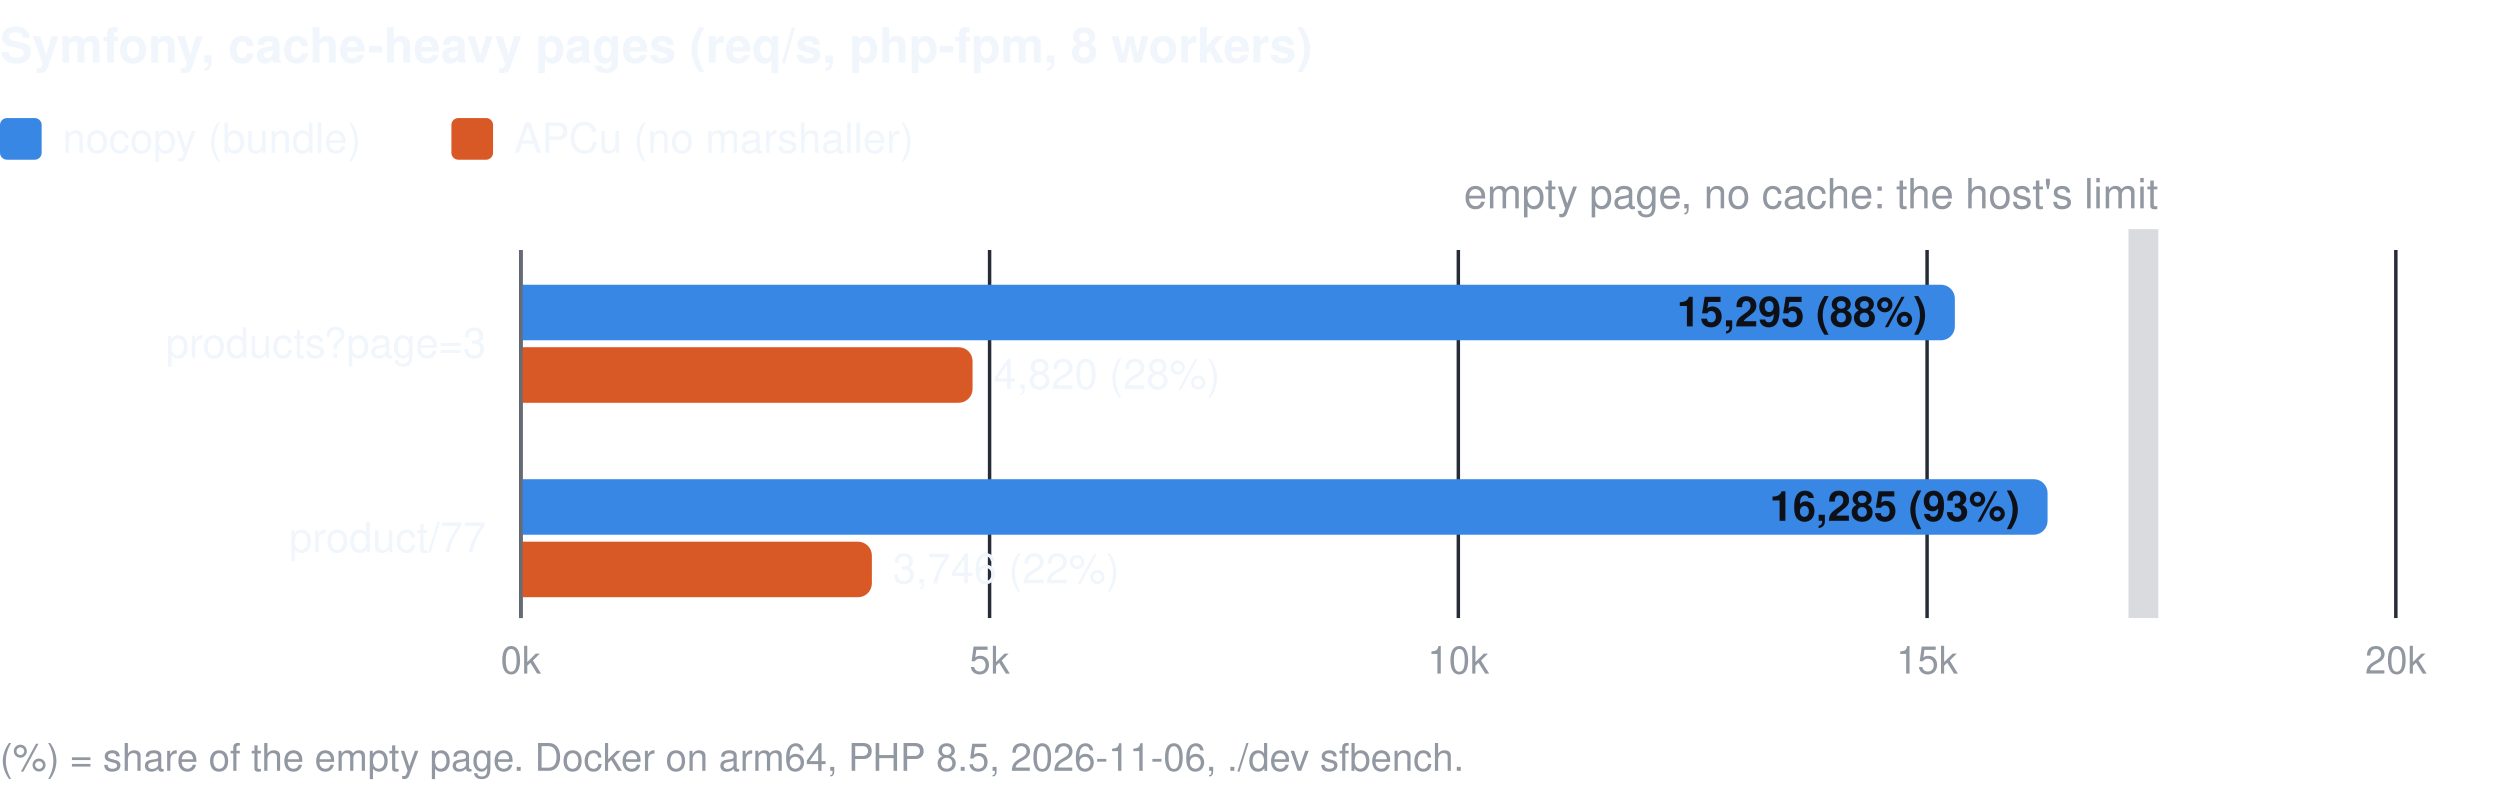
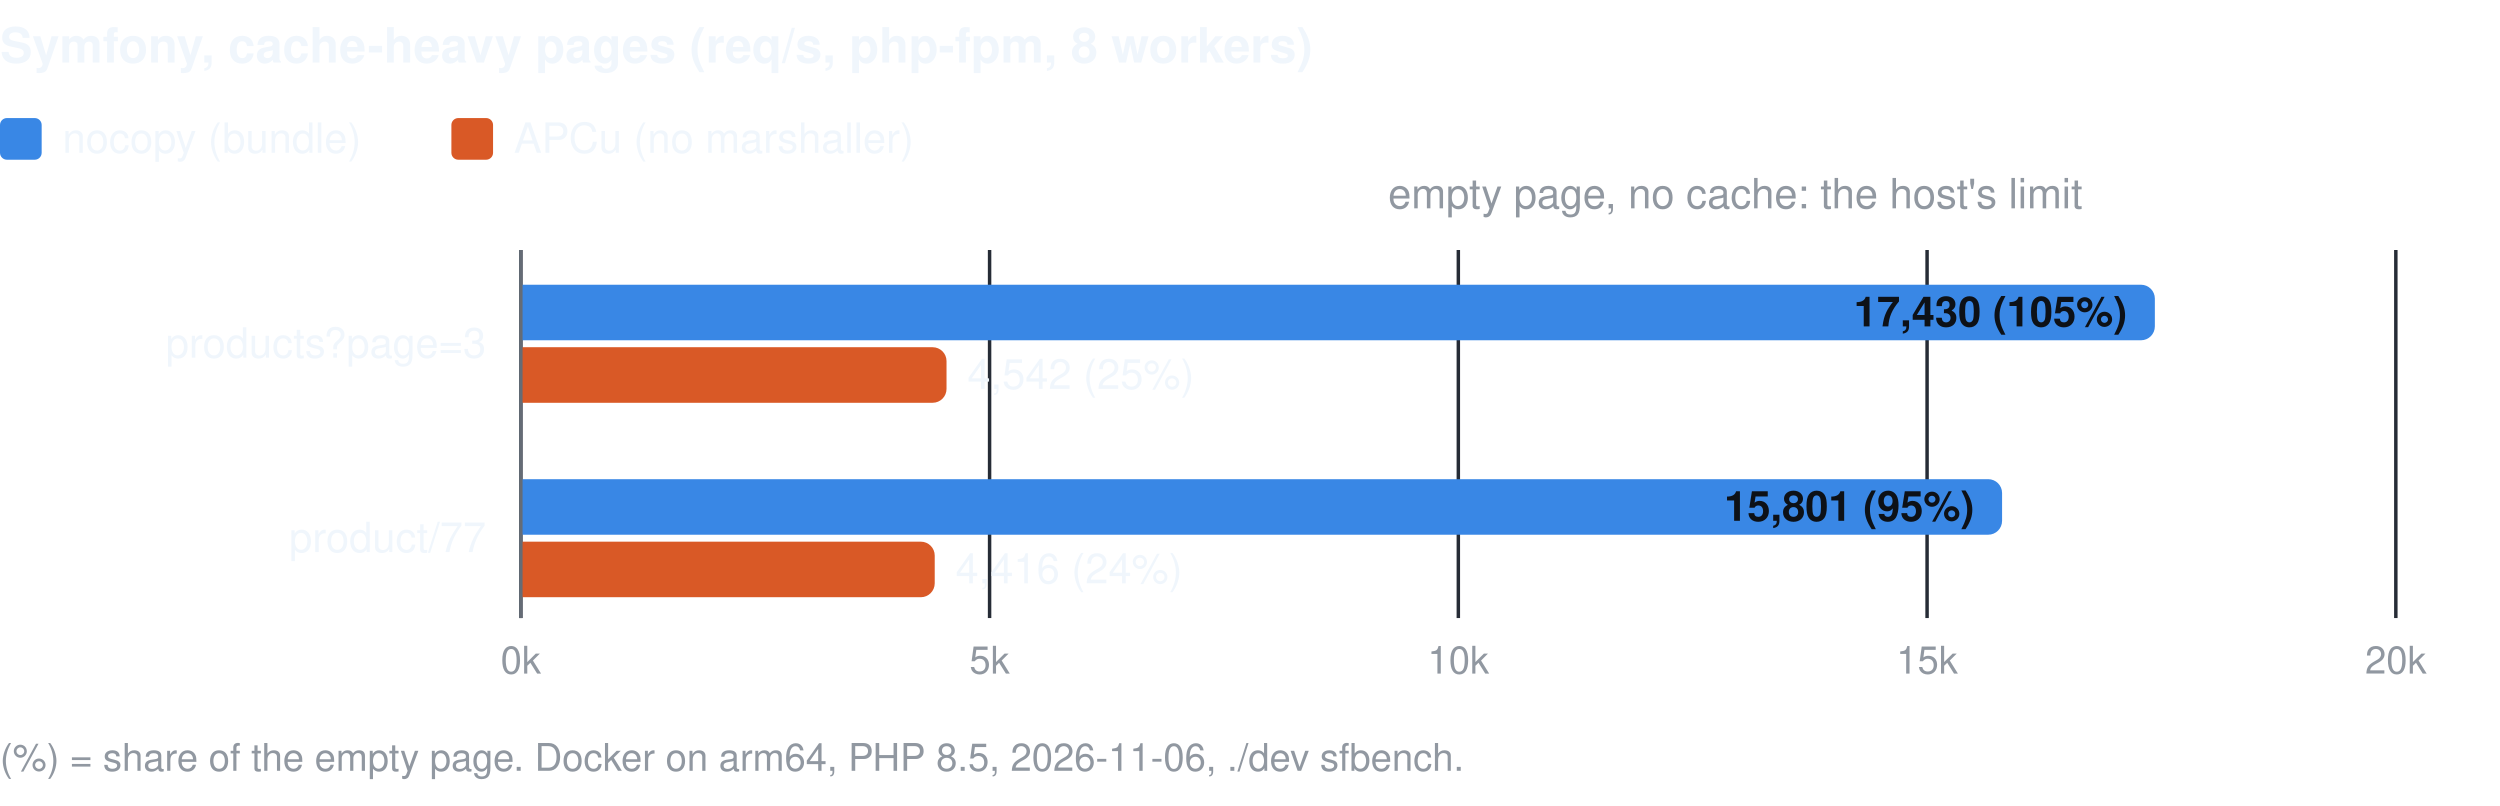
<svg xmlns="http://www.w3.org/2000/svg" viewBox="0 0 720 232" width="720" height="232" font-family="-apple-system,BlinkMacSystemFont,'Segoe UI',Helvetica,Arial,sans-serif" font-size="12" role="img">
  <text fill="#f0f6fc" x="0" y="18" font-size="14" font-weight="600">Symfony, cache-heavy pages (req/s, php-fpm, 8 workers)</text>
  <rect fill="#3987e5" x="0" y="34" width="12" height="12" rx="2" />
  <text fill="#f0f6fc" x="18" y="44">nocopy (bundle)</text>
  <rect fill="#d95926" x="130" y="34" width="12" height="12" rx="2" />
  <text fill="#f0f6fc" x="148" y="44">APCu (no marshaller)</text>
  <line stroke="#262c36" x1="150.0" y1="72" x2="150.0" y2="178" />
  <text fill="#9198a1" font-size="11" x="150.0" y="194" text-anchor="middle">0k</text>
  <line stroke="#262c36" x1="285.0" y1="72" x2="285.0" y2="178" />
  <text fill="#9198a1" font-size="11" x="285.0" y="194" text-anchor="middle">5k</text>
  <line stroke="#262c36" x1="420.0" y1="72" x2="420.0" y2="178" />
  <text fill="#9198a1" font-size="11" x="420.0" y="194" text-anchor="middle">10k</text>
  <line stroke="#262c36" x1="555.0" y1="72" x2="555.0" y2="178" />
  <text fill="#9198a1" font-size="11" x="555.0" y="194" text-anchor="middle">15k</text>
  <line stroke="#262c36" x1="690.0" y1="72" x2="690.0" y2="178" />
  <text fill="#9198a1" font-size="11" x="690.0" y="194" text-anchor="middle">20k</text>
-   <rect fill="#9198a1" opacity=".35" x="613.0" y="66" width="8.6" height="112" />
-   <text fill="#9198a1" x="621.6" y="60" text-anchor="end">empty page, no cache: the host's limit</text>
+   <rect fill="#9198a1" opacity=".35" x="640.9" y="66" width="-41.1" height="112" />
+   <text fill="#9198a1" x="599.8" y="60" text-anchor="end">empty page, no cache: the host's limit</text>
  <text fill="#f0f6fc" x="140" y="103" text-anchor="end">products?page=3</text>
-   <path fill="#3987e5" d="M150,82h409.0a4,4 0 0 1 4,4v8a4,4 0 0 1 -4,4h-409.0z" />
-   <text fill="#0d1117" font-weight="600" x="555.0" y="94" text-anchor="end">15,295 (88%)</text>
-   <path fill="#d95926" d="M150,100h126.1a4,4 0 0 1 4,4v8a4,4 0 0 1 -4,4h-126.1z" />
-   <text fill="#f0f6fc" x="286.1" y="112">4,820 (28%)</text>
+   <path fill="#3987e5" d="M150,82h466.6a4,4 0 0 1 4,4v8a4,4 0 0 1 -4,4h-466.6z" />
+   <text fill="#0d1117" font-weight="600" x="612.6" y="94" text-anchor="end">17,430 (105%)</text>
+   <path fill="#d95926" d="M150,100h118.6a4,4 0 0 1 4,4v8a4,4 0 0 1 -4,4h-118.6z" />
+   <text fill="#f0f6fc" x="278.6" y="112">4,542 (25%)</text>
  <text fill="#f0f6fc" x="140" y="159" text-anchor="end">product/77</text>
-   <path fill="#3987e5" d="M150,138h435.7a4,4 0 0 1 4,4v8a4,4 0 0 1 -4,4h-435.7z" />
-   <text fill="#0d1117" font-weight="600" x="581.7" y="150" text-anchor="end">16,285 (93%)</text>
-   <path fill="#d95926" d="M150,156h97.1a4,4 0 0 1 4,4v8a4,4 0 0 1 -4,4h-97.1z" />
-   <text fill="#f0f6fc" x="257.1" y="168">3,746 (22%)</text>
+   <path fill="#3987e5" d="M150,138h422.6a4,4 0 0 1 4,4v8a4,4 0 0 1 -4,4h-422.6z" />
+   <text fill="#0d1117" font-weight="600" x="568.6" y="150" text-anchor="end">15,801 (95%)</text>
+   <path fill="#d95926" d="M150,156h115.2a4,4 0 0 1 4,4v8a4,4 0 0 1 -4,4h-115.2z" />
+   <text fill="#f0f6fc" x="275.2" y="168">4,416 (24%)</text>
  <line stroke="#656c76" x1="150" y1="72" x2="150" y2="178" />
  <text fill="#9198a1" font-size="11" x="0" y="222">(%) = share of the empty page. Docker on arm64, PHP 8.5, 2026-11-06, ./dev sfbench.</text>
</svg>
